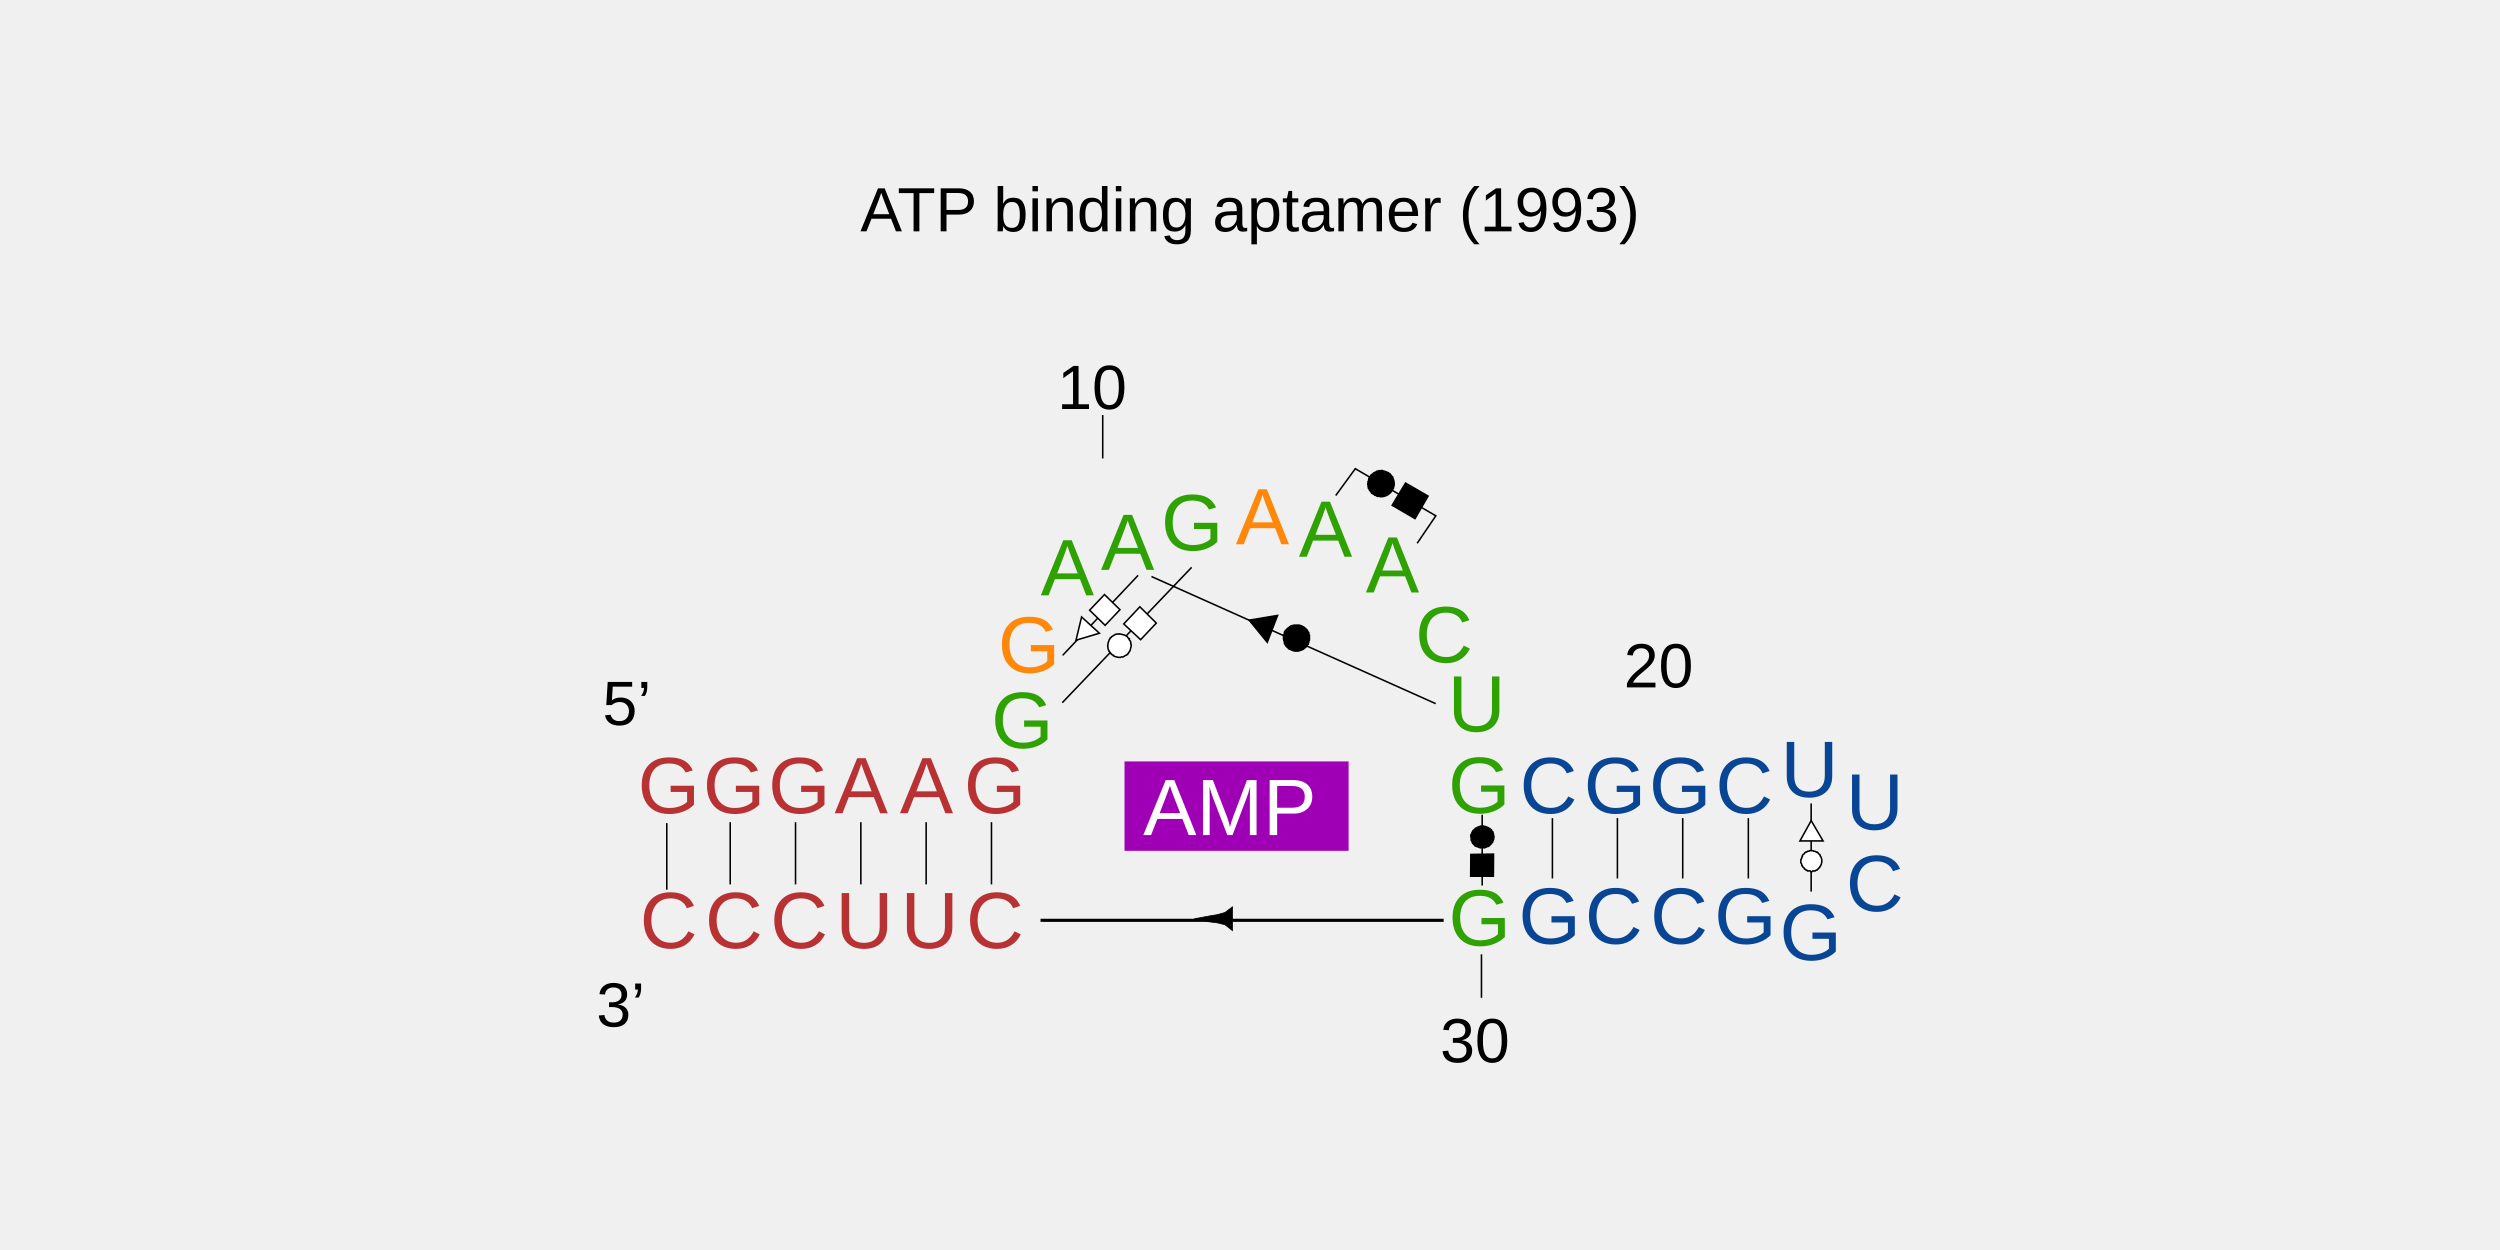
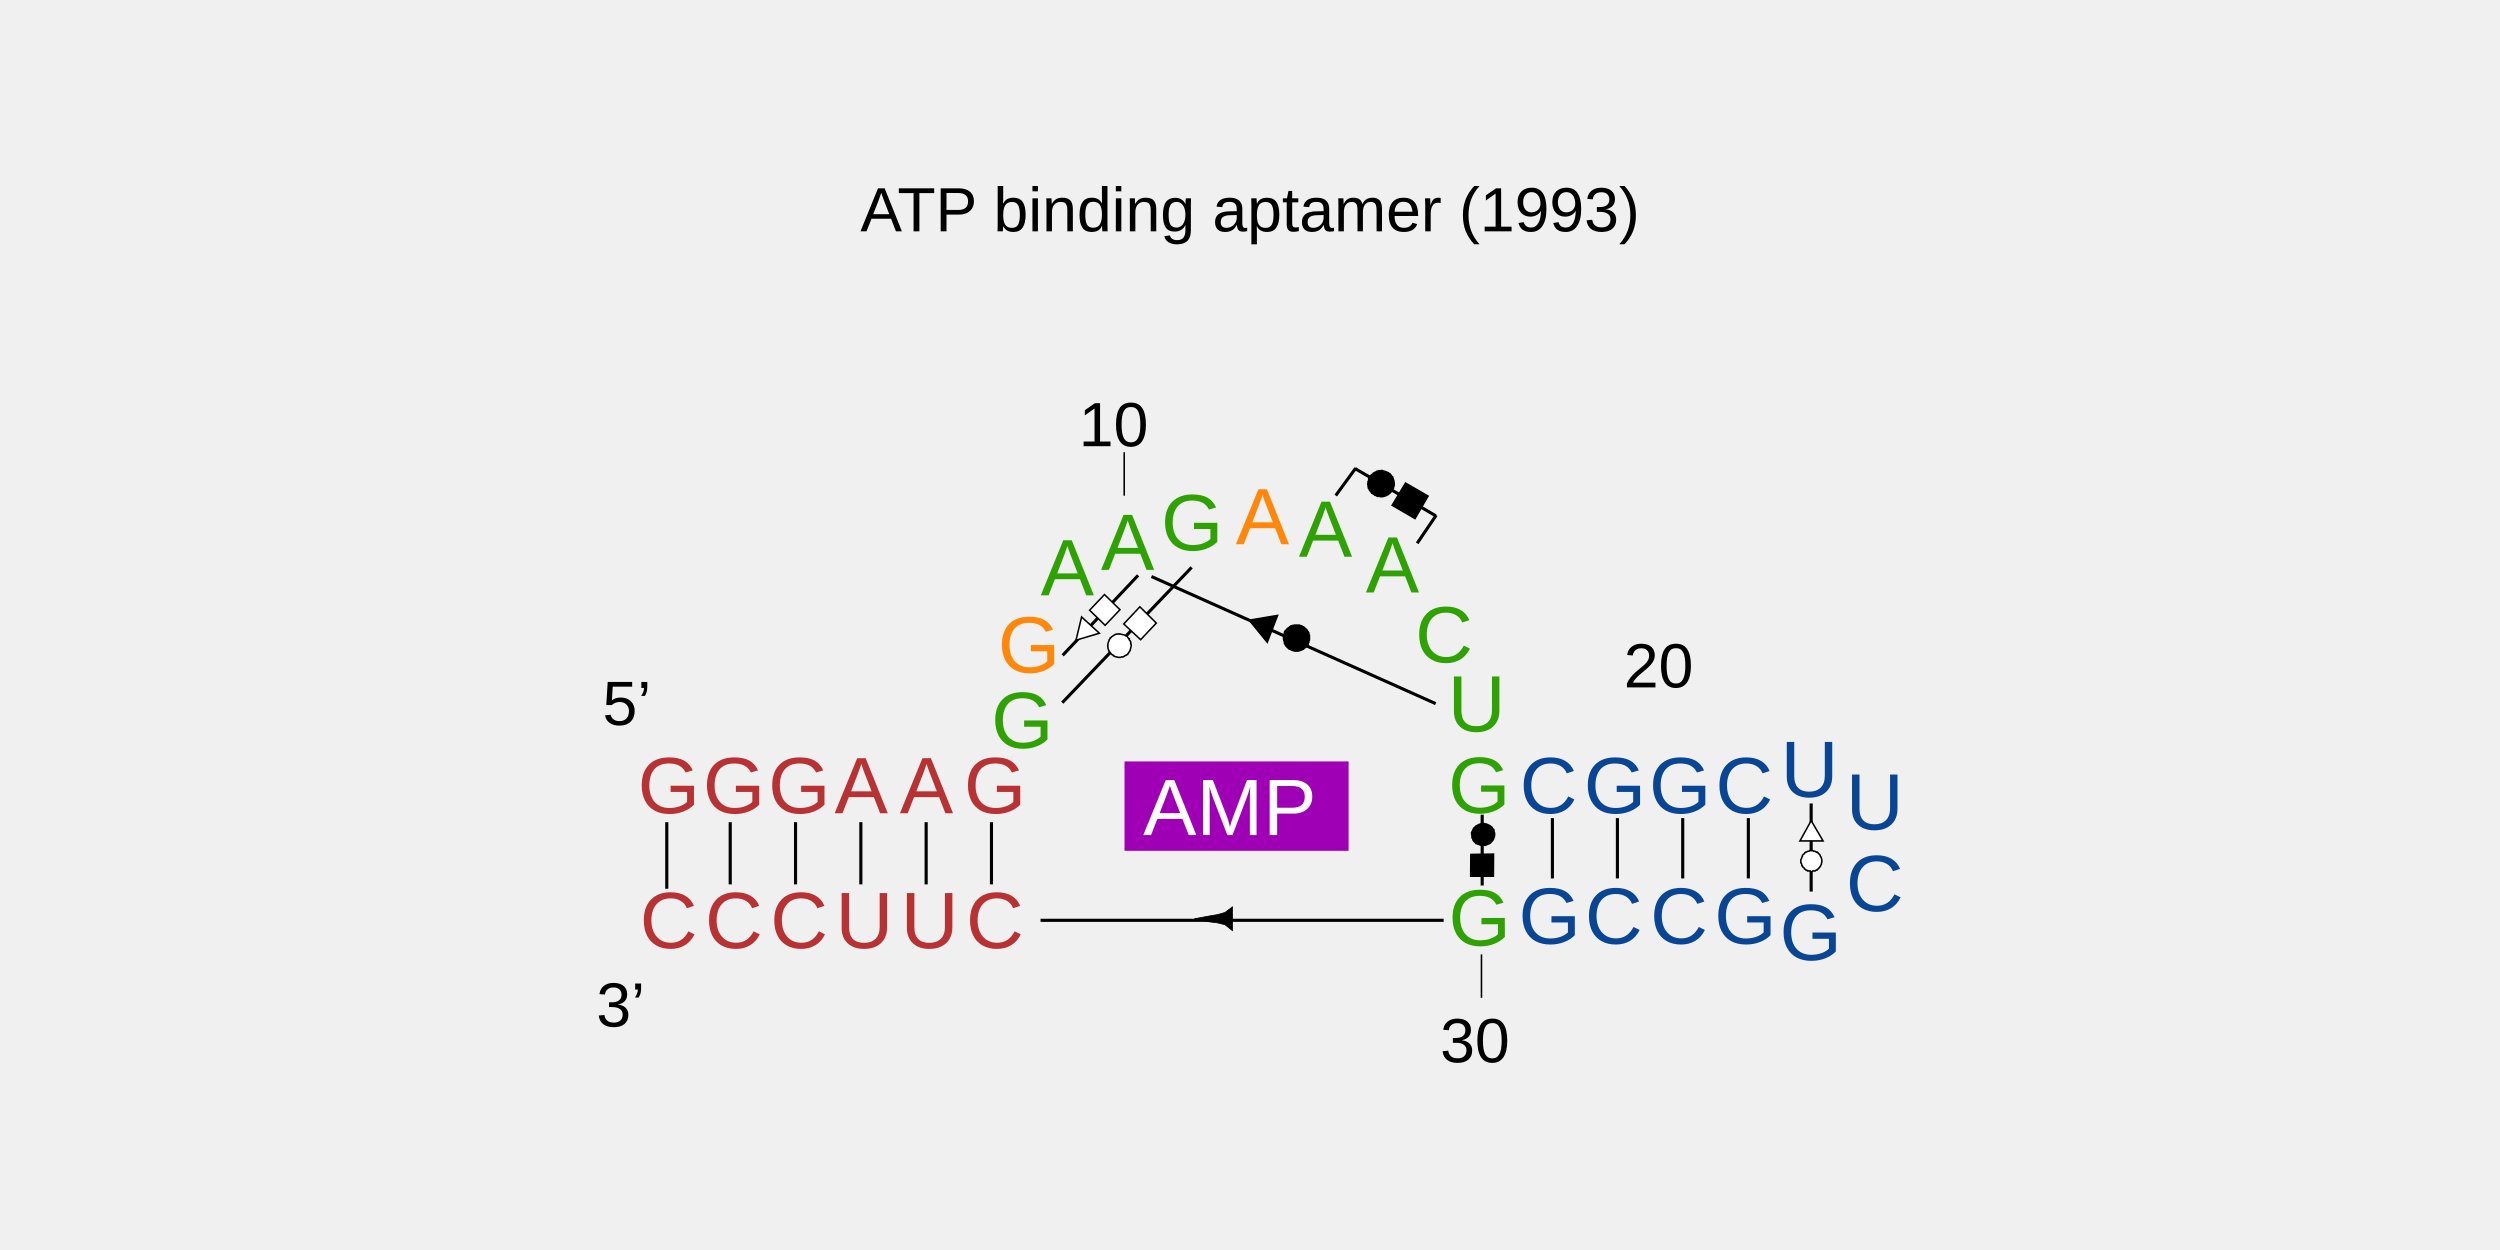
<svg xmlns="http://www.w3.org/2000/svg" id="图层_1" data-name="图层 1" viewBox="0 0 800 400">
  <defs>
    <style>
-       .cls-1, .cls-10, .cls-11, .cls-12, .cls-13, .cls-14, .cls-16, .cls-17, .cls-2, .cls-21, .cls-22, .cls-23, .cls-3, .cls-4, .cls-5, .cls-9 {
+       .cls-1, .cls-10, .cls-11, .cls-12, .cls-13, .cls-15, .cls-17, .cls-18, .cls-2, .cls-22, .cls-23, .cls-24, .cls-3, .cls-4, .cls-5, .cls-9 {
        isolation: isolate;
      }

-       .cls-1, .cls-2, .cls-23, .cls-3, .cls-5 {
+       .cls-1, .cls-2, .cls-24, .cls-3, .cls-5 {
        font-size: 20px;
      }

-       .cls-1, .cls-10, .cls-11, .cls-12, .cls-13, .cls-14, .cls-16, .cls-17, .cls-2, .cls-21, .cls-22, .cls-23, .cls-3, .cls-5, .cls-9 {
+       .cls-1, .cls-10, .cls-11, .cls-12, .cls-13, .cls-15, .cls-17, .cls-18, .cls-2, .cls-22, .cls-23, .cls-24, .cls-3, .cls-5, .cls-9 {
        font-family: ArialMT, Arial;
      }

      .cls-1 {
-         letter-spacing: -0.43em;
+         letter-spacing: -0.49em;
      }

      .cls-2 {
-         letter-spacing: -0.12em;
+         letter-spacing: -0.14em;
      }

      .cls-3 {
-         letter-spacing: -0.14em;
-       }
- 
-       .cls-18, .cls-20, .cls-6 {
+         letter-spacing: -0.16em;
+       }
+ 
+       .cls-14, .cls-19, .cls-21, .cls-6 {
        fill: none;
      }

-       .cls-15, .cls-18, .cls-19, .cls-6, .cls-7 {
+       .cls-14, .cls-16, .cls-19, .cls-20, .cls-6, .cls-7 {
        stroke: #000;
      }

-       .cls-15, .cls-6, .cls-7 {
+       .cls-14, .cls-16, .cls-7 {
        stroke-width: 0.5px;
      }

      .cls-8 {
        fill: #a000b5;
      }

-       .cls-10, .cls-11, .cls-12, .cls-13, .cls-14, .cls-16, .cls-17, .cls-21, .cls-22, .cls-9 {
+       .cls-10, .cls-11, .cls-12, .cls-13, .cls-15, .cls-17, .cls-18, .cls-22, .cls-23, .cls-9 {
        font-size: 25.59px;
      }

      .cls-10, .cls-9 {
        fill: #b83233;
      }

-       .cls-10, .cls-16 {
-         letter-spacing: -0.18em;
-       }
- 
-       .cls-11, .cls-13, .cls-16 {
+       .cls-10, .cls-17 {
+         letter-spacing: -0.24em;
+       }
+ 
+       .cls-11, .cls-13, .cls-17 {
        fill: #2ea103;
      }

-       .cls-12, .cls-14 {
+       .cls-12, .cls-15 {
        fill: #ff870a;
      }

      .cls-13 {
-         letter-spacing: -0.36em;
-       }
- 
-       .cls-14 {
        letter-spacing: -0.42em;
      }

-       .cls-15, .cls-21, .cls-22 {
+       .cls-15 {
+         letter-spacing: -0.48em;
+       }
+ 
+       .cls-16, .cls-22, .cls-23 {
        fill: #fff;
      }

-       .cls-17 {
+       .cls-18 {
        fill: #084595;
      }

-       .cls-18 {
+       .cls-19 {
        stroke-miterlimit: 10;
      }

-       .cls-19 {
+       .cls-20 {
        stroke-width: 0.25px;
      }

-       .cls-22 {
-         letter-spacing: -0.14em;
-       }
- 
      .cls-23 {
-         letter-spacing: -0.28em;
+         letter-spacing: -0.16em;
+       }
+ 
+       .cls-24 {
+         letter-spacing: -0.32em;
      }
    </style>
  </defs>
  <g>
    <text class="cls-1" transform="translate(275.31 74.03)">A</text>
    <text class="cls-2" transform="translate(287.17 74.03)">T</text>
    <text class="cls-3" transform="translate(299.38 74.03)">P</text>
    <g class="cls-4">
      <text class="cls-5" transform="translate(312.36 74.03)">
        <tspan xml:space="preserve"> binding aptamer (1993)</tspan>
      </text>
    </g>
  </g>
  <g id="ID000065-2">
    <line class="cls-6" x1="474.3" y1="260.7" x2="474.3" y2="283.36" />
  </g>
  <g id="ID000067-2">
    <polygon class="cls-7" points="477.88 280.38 477.93 273.32 470.67 273.42 470.62 280.39 477.88 280.38" />
  </g>
  <rect class="cls-8" x="359.85" y="243.66" width="71.7" height="28.6" />
  <g id="ID000002">
    <text class="cls-9" transform="translate(204.07 260.24)">G</text>
  </g>
  <g id="ID000003">
    <text class="cls-9" transform="translate(224.95 260.24)">G</text>
  </g>
  <g id="ID000004">
    <text class="cls-9" transform="translate(245.83 260.24)">G</text>
  </g>
  <g id="ID000005">
    <text class="cls-10" transform="translate(267.06 260.24)">A</text>
  </g>
  <g id="ID000006">
    <text class="cls-10" transform="translate(287.94 260.24)">A</text>
  </g>
  <g id="ID000007">
    <text class="cls-9" transform="translate(308.47 260.24)">G</text>
  </g>
  <g id="ID000008">
    <text class="cls-11" transform="translate(317.19 239.36)">G</text>
  </g>
  <g id="ID000009">
    <text class="cls-12" transform="translate(319.33 215.23)">G</text>
  </g>
  <g id="ID000010">
    <text class="cls-13" transform="translate(333.01 190.5)">A</text>
  </g>
  <g id="ID000011">
    <text class="cls-13" transform="translate(352.31 182.36)">A</text>
  </g>
  <g id="ID000012">
-     <line class="cls-6" x1="352.87" y1="146.7" x2="352.87" y2="132.8" />
+     <line class="cls-14" x1="359.75" y1="158.62" x2="359.75" y2="144.72" />
  </g>
  <g id="ID000013">
-     <text class="cls-5" transform="translate(338.34 130.87)">10</text>
+     <text class="cls-5" transform="translate(345.22 142.79)">10</text>
  </g>
  <g id="ID000014">
    <text class="cls-11" transform="translate(371.54 176.1)">G</text>
  </g>
  <g id="ID000015">
-     <text class="cls-14" transform="translate(395.46 174.17)">A</text>
+     <text class="cls-15" transform="translate(395.46 174.17)">A</text>
  </g>
  <g id="ID000016">
    <text class="cls-11" transform="translate(463.57 302.63) rotate(-0.23)">G</text>
  </g>
  <g id="ID000017">
-     <line class="cls-6" x1="474.07" y1="305.4" x2="474.07" y2="319.3" />
+     <line class="cls-14" x1="474.07" y1="305.4" x2="474.07" y2="319.3" />
  </g>
  <g id="ID000018">
    <text class="cls-5" transform="translate(460.85 339.92)">30</text>
  </g>
  <g id="ID000019">
    <text class="cls-9" transform="translate(309.12 303.4)">C</text>
  </g>
  <g id="ID000020">
    <text class="cls-9" transform="translate(288.24 303.4)">U</text>
  </g>
  <g id="ID000021">
    <text class="cls-9" transform="translate(267.36 303.4)">U</text>
  </g>
  <g id="ID000022">
    <text class="cls-9" transform="translate(246.48 303.4)">C</text>
  </g>
  <g id="ID000023">
    <text class="cls-9" transform="translate(225.6 303.4)">C</text>
  </g>
  <g id="ID000024">
    <text class="cls-9" transform="translate(204.72 303.4)">C</text>
  </g>
  <g id="ID000025">
-     <line class="cls-6" x1="213.37" y1="263.4" x2="213.37" y2="284.7" />
+     <line class="cls-6" x1="213.37" y1="263.1" x2="213.37" y2="284.4" />
  </g>
  <g id="ID000026">
    <line class="cls-6" x1="233.67" y1="263.1" x2="233.67" y2="283" />
  </g>
  <g id="ID000027">
    <line class="cls-6" x1="254.57" y1="263.1" x2="254.57" y2="283" />
  </g>
  <g id="ID000028">
    <line class="cls-6" x1="275.47" y1="263.1" x2="275.47" y2="283" />
  </g>
  <g id="ID000029">
    <line class="cls-6" x1="296.37" y1="263.1" x2="296.37" y2="283" />
  </g>
  <g id="ID000030">
    <line class="cls-6" x1="317.27" y1="263.1" x2="317.27" y2="283" />
  </g>
  <g id="ID000031">
    <line class="cls-6" x1="339.93" y1="224.86" x2="381.32" y2="181.55" />
  </g>
  <g id="ID000032">
-     <polygon class="cls-15" points="355.74 209.34 355.81 209.47 356.07 209.63 356.27 209.67 356.32 209.89 356.62 209.96 356.8 210.1 357.08 210.17 357.27 210.21 357.56 210.28 357.76 210.32 357.96 210.37 358.27 210.34 358.48 210.38 358.81 210.25 358.93 210.18 359.21 210.25 359.44 210.19 359.56 210.12 359.92 209.89 360.15 209.74 360.15 209.74 360.5 209.61 360.75 209.37 360.86 209.39 361.04 209.02 361.19 208.85 361.2 208.75 361.46 208.5 361.5 208.31 361.68 208.04 361.71 207.84 361.76 207.65 361.82 207.36 361.88 207.16 361.94 206.87 361.99 206.67 362 206.58 361.98 206.26 361.82 206.02 361.89 205.73 361.81 205.61 361.79 205.29 361.71 205.18 361.56 204.94 361.31 204.67 361.38 204.38 361.19 204.34 360.94 204.07 360.87 203.96 360.71 203.72 360.44 203.55 360.35 203.53 360.07 203.36 359.9 203.22 359.62 203.16 359.42 203.11 359.23 203.07 358.93 203 358.74 202.95 358.44 202.89 358.25 202.84 358.13 202.92 357.83 202.85 357.62 202.9 357.31 202.93 357.2 202.91 356.87 203.04 356.75 203.12 356.5 203.26 356.27 203.41 356.15 203.49 355.92 203.64 355.68 203.79 355.5 204.06 355.29 204.11 355.25 204.31 355.07 204.58 354.96 204.65 354.89 204.95 354.85 205.14 354.69 205.41 354.62 205.7 354.57 205.9 354.56 206 354.5 206.19 354.54 206.51 354.46 206.8 354.52 207.02 354.57 207.23 354.54 207.43 354.65 207.76 354.71 207.98 354.87 208.22 354.83 208.32 355.08 208.58 355.24 208.82 355.4 208.96 355.46 209.18 355.74 209.34" />
+     <polygon class="cls-16" points="355.74 209.34 355.81 209.47 356.07 209.63 356.27 209.67 356.32 209.89 356.62 209.96 356.8 210.1 357.08 210.17 357.27 210.21 357.56 210.28 357.76 210.32 357.96 210.37 358.27 210.34 358.48 210.38 358.81 210.25 358.93 210.18 359.21 210.25 359.44 210.19 359.56 210.12 359.92 209.89 360.15 209.74 360.15 209.74 360.5 209.61 360.75 209.37 360.86 209.39 361.04 209.02 361.19 208.85 361.2 208.75 361.46 208.5 361.5 208.31 361.68 208.04 361.71 207.84 361.76 207.65 361.82 207.36 361.88 207.16 361.94 206.87 361.99 206.67 362 206.58 361.98 206.26 361.82 206.02 361.89 205.73 361.81 205.61 361.79 205.29 361.71 205.18 361.56 204.94 361.31 204.67 361.38 204.38 361.19 204.34 360.94 204.07 360.87 203.96 360.71 203.72 360.44 203.55 360.35 203.53 360.07 203.36 359.9 203.22 359.62 203.16 359.42 203.11 359.23 203.07 358.93 203 358.74 202.95 358.44 202.89 358.25 202.84 358.13 202.92 357.83 202.85 357.62 202.9 357.31 202.93 357.2 202.91 356.87 203.04 356.75 203.12 356.5 203.26 356.27 203.41 356.15 203.49 355.92 203.64 355.68 203.79 355.5 204.06 355.29 204.11 355.25 204.31 355.07 204.58 354.96 204.65 354.89 204.95 354.85 205.14 354.69 205.41 354.62 205.7 354.57 205.9 354.56 206 354.5 206.19 354.54 206.51 354.46 206.8 354.52 207.02 354.57 207.23 354.54 207.43 354.65 207.76 354.71 207.98 354.87 208.22 354.83 208.32 355.08 208.58 355.24 208.82 355.4 208.96 355.46 209.18 355.74 209.34" />
  </g>
  <g id="ID000033">
-     <polygon class="cls-15" points="364.75 194.18 359.6 199.66 365 204.7 370.01 199.38 364.75 194.18" />
+     <polygon class="cls-16" points="364.75 194.18 359.6 199.66 365 204.7 370.01 199.38 364.75 194.18" />
  </g>
  <g id="ID000034">
    <line class="cls-6" x1="340.05" y1="209.71" x2="364.19" y2="184.11" />
  </g>
  <g id="ID000035">
-     <polygon class="cls-15" points="344.32 204.86 351.8 202.63 346.11 197.43 344.32 204.86" />
+     <polygon class="cls-16" points="344.32 204.86 351.8 202.63 346.11 197.43 344.32 204.86" />
  </g>
  <g id="ID000036">
-     <polygon class="cls-15" points="353.43 190.26 348.68 195.26 353.64 200.1 358.39 195.1 353.43 190.26" />
+     <polygon class="cls-16" points="353.43 190.26 348.68 195.26 353.64 200.1 358.39 195.1 353.43 190.26" />
  </g>
  <g id="ID000037">
    <line class="cls-6" x1="368.47" y1="184.49" x2="459.42" y2="225.17" />
  </g>
  <g id="ID000038">
    <polygon class="cls-7" points="399.73 198.44 405.52 205.54 408.82 196.94 399.73 198.44" />
  </g>
  <g id="ID000039">
    <polygon class="cls-7" points="418.82 205.54 418.82 205.34 418.82 205.04 419.02 204.84 419.02 204.54 419.02 204.34 419.02 204.04 419.02 203.84 419.02 203.44 419.02 203.24 418.82 202.94 418.82 202.74 418.82 202.44 418.63 202.24 418.52 202.04 418.32 201.74 418.23 201.54 418.02 201.44 417.82 201.14 417.63 201.04 417.52 200.94 417.23 200.64 417.02 200.54 416.63 200.44 416.52 200.24 416.32 200.24 416.02 200.14 415.82 200.04 415.52 200.04 415.32 200.04 415.02 200.04 414.63 200.04 414.32 200.04 414.13 200.04 413.82 200.14 413.63 200.14 413.32 200.24 413.13 200.24 413.02 200.44 412.73 200.54 412.52 200.74 412.23 200.94 412.13 201.04 411.82 201.24 411.73 201.44 411.52 201.64 411.32 201.74 411.23 202.04 411.02 202.24 411.02 202.54 411.02 202.74 410.82 203.04 410.82 203.34 410.73 203.54 410.73 203.84 410.73 204.04 410.73 204.34 410.73 204.54 410.82 204.84 410.82 205.04 411.02 205.34 411.02 205.54 411.02 205.94 411.23 206.14 411.32 206.44 411.52 206.54 411.52 206.74 411.82 207.04 412.02 207.24 412.23 207.24 412.32 207.54 412.63 207.74 412.82 207.74 413.13 207.94 413.32 208.04 413.63 208.04 413.82 208.24 414.13 208.24 414.32 208.34 414.63 208.34 414.93 208.34 415.13 208.34 415.43 208.34 415.63 208.24 415.93 208.24 416.13 208.04 416.43 208.04 416.63 207.94 417.02 207.74 417.13 207.74 417.32 207.44 417.63 207.24 417.73 207.24 418.02 206.94 418.13 206.74 418.23 206.54 418.52 206.24 418.63 206.14 418.63 205.94 418.82 205.54" />
  </g>
  <g id="ID000046">
-     <text class="cls-16" transform="translate(415.64 178.15)">A</text>
+     <text class="cls-17" transform="translate(415.64 178.15)">A</text>
  </g>
  <g id="ID000047">
-     <text class="cls-16" transform="translate(437.06 189.59)">A</text>
+     <text class="cls-17" transform="translate(437.06 189.59)">A</text>
  </g>
  <g id="ID000048">
    <text class="cls-11" transform="translate(452.85 211.97)">C</text>
  </g>
  <g id="ID000049">
    <text class="cls-11" transform="translate(463.29 234.07)">U</text>
  </g>
  <g id="ID000050">
    <text class="cls-11" transform="translate(463.41 260.16)">G</text>
  </g>
  <g id="ID000051">
-     <text class="cls-17" transform="translate(486.29 260.24)">C</text>
+     <text class="cls-18" transform="translate(486.29 260.24)">C</text>
  </g>
  <g id="ID000052">
-     <text class="cls-17" transform="translate(506.82 260.24)">G</text>
+     <text class="cls-18" transform="translate(506.82 260.24)">G</text>
  </g>
  <g id="ID000053">
-     <text class="cls-17" transform="translate(527.7 260.24)">G</text>
+     <text class="cls-18" transform="translate(527.7 260.24)">G</text>
  </g>
  <g id="ID000055">
    <text class="cls-5" transform="translate(519.62 219.96)">20</text>
  </g>
  <g id="ID000056">
-     <text class="cls-17" transform="translate(548.93 260.24)">C</text>
+     <text class="cls-18" transform="translate(548.93 260.24)">C</text>
  </g>
  <g id="ID000057">
-     <text class="cls-17" transform="translate(569.8 255.02)">U</text>
+     <text class="cls-18" transform="translate(569.8 255.02)">U</text>
  </g>
  <g id="ID000058">
-     <text class="cls-17" transform="translate(590.68 265.46)">U</text>
+     <text class="cls-18" transform="translate(590.68 265.46)">U</text>
  </g>
  <g id="ID000059">
-     <text class="cls-17" transform="translate(590.68 291.56)">C</text>
+     <text class="cls-18" transform="translate(590.68 291.56)">C</text>
  </g>
  <g id="ID000060">
-     <text class="cls-17" transform="translate(569.46 307.22)">G</text>
+     <text class="cls-18" transform="translate(569.46 307.22)">G</text>
  </g>
  <g id="ID000061">
-     <text class="cls-17" transform="translate(548.57 302)">G</text>
+     <text class="cls-18" transform="translate(548.57 302)">G</text>
  </g>
  <g id="ID000062">
-     <text class="cls-17" transform="translate(528.05 302)">C</text>
+     <text class="cls-18" transform="translate(528.05 302)">C</text>
  </g>
  <g id="ID000063">
-     <text class="cls-17" transform="translate(507.17 302)">C</text>
+     <text class="cls-18" transform="translate(507.17 302)">C</text>
  </g>
  <g id="ID000064">
-     <text class="cls-17" transform="translate(485.94 302)">G</text>
+     <text class="cls-18" transform="translate(485.94 302)">G</text>
  </g>
  <g id="ID000065">
    <line class="cls-6" x1="433.6" y1="149.93" x2="459.44" y2="165.06" />
  </g>
  <g id="ID000066">
    <polygon class="cls-7" points="438.37 152.66 438.19 152.88 438.02 153.11 437.98 153.42 438.01 153.72 437.85 153.95 437.76 154.06 437.81 154.36 437.67 154.78 437.69 154.98 437.75 155.28 437.77 155.47 437.81 155.77 437.85 155.97 437.89 156.26 438.13 156.53 438.17 156.73 438.31 157.01 438.54 157.18 438.67 157.36 438.8 157.54 438.94 157.83 439.26 157.98 439.38 158.06 439.7 158.22 439.94 158.48 440.14 158.46 440.46 158.61 440.49 158.71 440.81 158.86 441.11 158.81 441.31 158.78 441.63 158.94 441.82 158.91 442.14 158.96 442.33 158.93 442.63 158.89 442.83 158.86 443.12 158.72 443.5 158.66 443.77 158.41 443.88 158.4 444.07 158.37 444.35 158.13 444.52 158 444.8 157.75 444.88 157.74 445.14 157.4 445.31 157.17 445.38 156.96 445.56 156.83 445.62 156.52 445.88 156.28 445.95 156.06 445.93 155.87 446.07 155.54 446.14 155.33 446.11 155.03 446.15 154.72 446.13 154.52 446.07 154.22 446.02 153.83 445.99 153.63 445.85 153.35 445.81 153.15 445.68 152.87 445.63 152.57 445.4 152.4 445.29 152.32 445.14 152.04 444.92 151.87 444.77 151.59 444.46 151.53 444.31 151.25 444 151.2 443.89 151.12 443.68 151.04 443.36 150.89 443.13 150.82 442.82 150.77 442.62 150.7 442.3 150.55 442.1 150.58 441.8 150.62 441.6 150.65 441.29 150.6 441 150.74 440.81 150.77 440.5 150.81 440.35 151.04 440.05 151.09 439.87 151.22 439.57 151.36 439.39 151.49 439.24 151.72 438.94 151.86 438.76 151.99 438.62 152.31 438.43 152.44 438.37 152.66" />
  </g>
  <g id="ID000067">
    <polygon class="cls-7" points="456.98 158.75 449.77 154.58 445.49 161.69 452.81 165.95 456.98 158.75" />
  </g>
  <g id="ID000068">
    <line class="cls-6" x1="496.77" y1="261.8" x2="496.77" y2="281.1" />
  </g>
  <g id="ID000069">
    <line class="cls-6" x1="517.57" y1="261.8" x2="517.57" y2="281.1" />
  </g>
  <g id="ID000070">
    <line class="cls-6" x1="538.47" y1="261.8" x2="538.47" y2="281.1" />
  </g>
  <g id="ID000071">
    <line class="cls-6" x1="559.47" y1="261.8" x2="559.47" y2="281.1" />
  </g>
  <g id="ID000072">
    <line class="cls-6" x1="579.57" y1="257.1" x2="579.57" y2="285.3" />
  </g>
  <g id="ID000073">
-     <polygon class="cls-15" points="579.58 262.6 575.98 269.1 583.38 269.1 579.58 262.6" />
+     <polygon class="cls-16" points="579.58 262.6 575.98 269.1 583.38 269.1 579.58 262.6" />
  </g>
  <g id="ID000074">
-     <polygon class="cls-15" points="579.58 278.9 579.88 278.9 580.08 278.7 580.27 278.7 580.38 278.7 580.67 278.7 580.88 278.7 581.08 278.5 581.27 278.4 581.48 278.4 581.58 278.2 581.77 278.1 581.98 277.9 582.08 277.7 582.27 277.6 582.27 277.5 582.48 277.2 582.58 277.1 582.58 277 582.77 276.7 582.88 276.4 582.88 276.4 582.88 276.1 582.98 275.9 582.98 275.7 582.98 275.4 582.98 275.3 582.98 275.1 582.88 274.8 582.88 274.7 582.77 274.4 582.77 274.3 582.58 274.1 582.48 273.9 582.48 273.7 582.27 273.5 582.27 273.4 581.98 273.2 581.77 273 581.77 272.9 581.58 272.7 581.27 272.7 581.17 272.6 580.88 272.5 580.77 272.4 580.58 272.4 580.38 272.4 580.08 272.2 579.88 272.2 579.77 272.2 579.58 272.2 579.27 272.2 579.08 272.2 578.88 272.4 578.77 272.4 578.48 272.4 578.38 272.5 578.08 272.6 577.98 272.7 577.77 272.7 577.58 272.9 577.48 273 577.38 273.2 577.08 273.4 576.98 273.5 576.77 273.7 576.77 273.9 576.77 274.1 576.58 274.3 576.58 274.4 576.48 274.7 576.48 274.8 576.27 275.1 576.27 275.3 576.27 275.4 576.27 275.7 576.27 275.9 576.27 276.1 576.48 276.4 576.48 276.4 576.58 276.7 576.58 277 576.77 277.1 576.77 277.2 576.98 277.5 577.08 277.6 577.27 277.7 577.38 277.9 577.48 278.1 577.77 278.2 577.88 278.4 577.98 278.4 578.27 278.5 578.38 278.7 578.58 278.7 578.77 278.7 578.98 278.7 579.27 278.7 579.38 278.9 579.58 278.9" />
+     <polygon class="cls-16" points="579.58 278.9 579.88 278.9 580.08 278.7 580.27 278.7 580.38 278.7 580.67 278.7 580.88 278.7 581.08 278.5 581.27 278.4 581.48 278.4 581.58 278.2 581.77 278.1 581.98 277.9 582.08 277.7 582.27 277.6 582.27 277.5 582.48 277.2 582.58 277.1 582.58 277 582.77 276.7 582.88 276.4 582.88 276.4 582.88 276.1 582.98 275.9 582.98 275.7 582.98 275.4 582.98 275.3 582.98 275.1 582.88 274.8 582.88 274.7 582.77 274.4 582.77 274.3 582.58 274.1 582.48 273.9 582.48 273.7 582.27 273.5 582.27 273.4 581.98 273.2 581.77 273 581.77 272.9 581.58 272.7 581.27 272.7 581.17 272.6 580.88 272.5 580.77 272.4 580.58 272.4 580.38 272.4 580.08 272.2 579.88 272.2 579.77 272.2 579.58 272.2 579.27 272.2 579.08 272.2 578.88 272.4 578.77 272.4 578.48 272.4 578.38 272.5 578.08 272.6 577.98 272.7 577.77 272.7 577.58 272.9 577.48 273 577.38 273.2 577.08 273.4 576.98 273.5 576.77 273.7 576.77 273.9 576.77 274.1 576.58 274.3 576.58 274.4 576.48 274.7 576.48 274.8 576.27 275.1 576.27 275.3 576.27 275.4 576.27 275.7 576.27 275.9 576.27 276.1 576.48 276.4 576.48 276.4 576.58 276.7 576.58 277 576.77 277.1 576.77 277.2 576.98 277.5 577.08 277.6 577.27 277.7 577.38 277.9 577.48 278.1 577.77 278.2 577.88 278.4 577.98 278.4 578.27 278.5 578.38 278.7 578.58 278.7 578.77 278.7 578.98 278.7 579.27 278.7 579.38 278.9 579.58 278.9" />
  </g>
  <g id="ID000076">
-     <line class="cls-18" x1="461.97" y1="294.5" x2="332.97" y2="294.5" />
+     <line class="cls-19" x1="461.97" y1="294.5" x2="332.97" y2="294.5" />
  </g>
  <g id="ID000077">
-     <polygon class="cls-19" points="394.38 297.8 391.98 295.9 389.48 295.3 387.07 295 382.18 294 387.07 293.1 389.48 292.7 391.98 292 394.38 290.2 394.38 297.8" />
-   </g>
-   <rect class="cls-20" x="365.75" y="245.16" width="71.2" height="28.8" />
+     <polygon class="cls-20" points="394.38 297.8 391.98 295.9 389.48 295.3 387.07 295 382.18 294 387.07 293.1 389.48 292.7 391.98 292 394.38 290.2 394.38 297.8" />
+   </g>
+   <rect class="cls-21" x="365.75" y="245.16" width="71.2" height="28.8" />
  <g>
-     <text class="cls-21" transform="translate(365.81 267.22)">AM</text>
-     <text class="cls-22" transform="translate(404.2 267.22)">P</text>
+     <text class="cls-22" transform="translate(365.81 267.22)">AM</text>
+     <text class="cls-23" transform="translate(404.2 267.22)">P</text>
  </g>
  <g>
    <text class="cls-5" transform="translate(190.83 328.5)">3</text>
-     <text class="cls-23" transform="translate(201.95 328.5)">’</text>
+     <text class="cls-24" transform="translate(201.95 328.5)">’</text>
  </g>
  <g id="ID000066-2">
-     <polygon class="cls-7" points="474.42 264.39 474.13 264.37 473.87 264.34 473.61 264.4 473.46 264.6 473.19 264.57 473.02 264.6 472.95 264.7 472.55 264.88 472.38 264.99 472.13 265.05 472 265.25 471.83 265.37 471.69 265.56 471.45 265.7 471.32 265.9 471.25 266 471.13 266.28 471 266.48 471.02 266.64 470.89 266.84 470.75 267.04 470.63 267.32 470.67 267.48 470.71 267.72 470.69 267.98 470.82 268.21 470.79 268.47 470.81 268.55 470.77 268.81 470.9 269.04 471.01 269.1 471.08 269.43 471.12 269.59 471.25 269.82 471.38 269.96 471.5 270.1 471.71 270.31 471.81 270.37 472.07 270.74 472.33 270.69 472.36 270.77 472.56 270.9 472.86 271 473.05 271.05 473.33 271.16 473.44 271.22 473.81 271.31 473.99 271.27 474.25 271.22 474.44 271.26 474.61 271.23 474.99 271.32 475.15 271.28 475.31 271.16 475.56 271.11 475.81 270.97 475.96 270.86 476.24 270.88 476.39 270.76 476.63 270.63 476.83 270.33 477.07 270.19 477.13 270.01 477.29 269.9 477.4 269.62 477.57 269.58 477.69 269.3 477.67 269.14 477.81 268.94 477.93 268.66 477.99 268.56 477.93 268.23 478.06 268.04 477.93 267.81 478.06 267.61 477.94 267.47 477.98 267.2 477.83 266.98 477.87 266.72 477.75 266.57 477.76 266.23 477.56 266.1 477.44 265.96 477.31 265.82 477.26 265.57 477.06 265.45 476.86 265.32 476.71 265.1 476.55 265.13 476.32 264.92 476.12 264.8 475.93 264.75 475.71 264.63 475.54 264.58 475.32 264.46 475.05 264.43 474.8 264.48 474.56 264.28 474.42 264.39" />
+     <polygon class="cls-7" points="474.66 263.59 474.37 263.57 474.11 263.54 473.85 263.6 473.7 263.8 473.43 263.77 473.26 263.8 473.19 263.9 472.79 264.08 472.62 264.19 472.37 264.25 472.24 264.45 472.07 264.57 471.93 264.76 471.69 264.9 471.56 265.1 471.49 265.2 471.37 265.48 471.24 265.68 471.26 265.84 471.13 266.04 470.99 266.24 470.87 266.52 470.91 266.68 470.95 266.92 470.93 267.18 471.06 267.41 471.03 267.67 471.05 267.75 471.01 268.01 471.14 268.24 471.25 268.3 471.32 268.63 471.36 268.79 471.49 269.02 471.62 269.16 471.74 269.3 471.95 269.51 472.05 269.57 472.31 269.94 472.57 269.89 472.6 269.97 472.8 270.1 473.1 270.2 473.29 270.25 473.57 270.36 473.68 270.42 474.05 270.51 474.23 270.47 474.49 270.42 474.68 270.46 474.85 270.43 475.23 270.52 475.39 270.48 475.55 270.36 475.8 270.31 476.05 270.17 476.2 270.06 476.48 270.08 476.63 269.96 476.87 269.83 477.07 269.53 477.31 269.39 477.37 269.21 477.53 269.1 477.64 268.82 477.81 268.78 477.93 268.5 477.91 268.34 478.05 268.14 478.17 267.86 478.23 267.76 478.17 267.43 478.3 267.24 478.17 267.01 478.3 266.81 478.18 266.67 478.22 266.4 478.07 266.18 478.11 265.92 477.99 265.77 478 265.43 477.8 265.3 477.68 265.16 477.55 265.02 477.5 264.77 477.3 264.65 477.1 264.52 476.95 264.3 476.79 264.33 476.56 264.12 476.36 264 476.17 263.95 475.95 263.83 475.78 263.78 475.56 263.66 475.29 263.63 475.04 263.68 474.8 263.48 474.66 263.59" />
  </g>
  <g>
    <text class="cls-5" transform="translate(192.81 231.99)">5</text>
-     <text class="cls-23" transform="translate(203.93 231.99)">’</text>
+     <text class="cls-24" transform="translate(203.93 231.99)">’</text>
  </g>
  <line class="cls-6" x1="433.83" y1="149.8" x2="427.43" y2="158.57" />
  <line class="cls-6" x1="459.6" y1="164.86" x2="453.5" y2="173.85" />
</svg>
